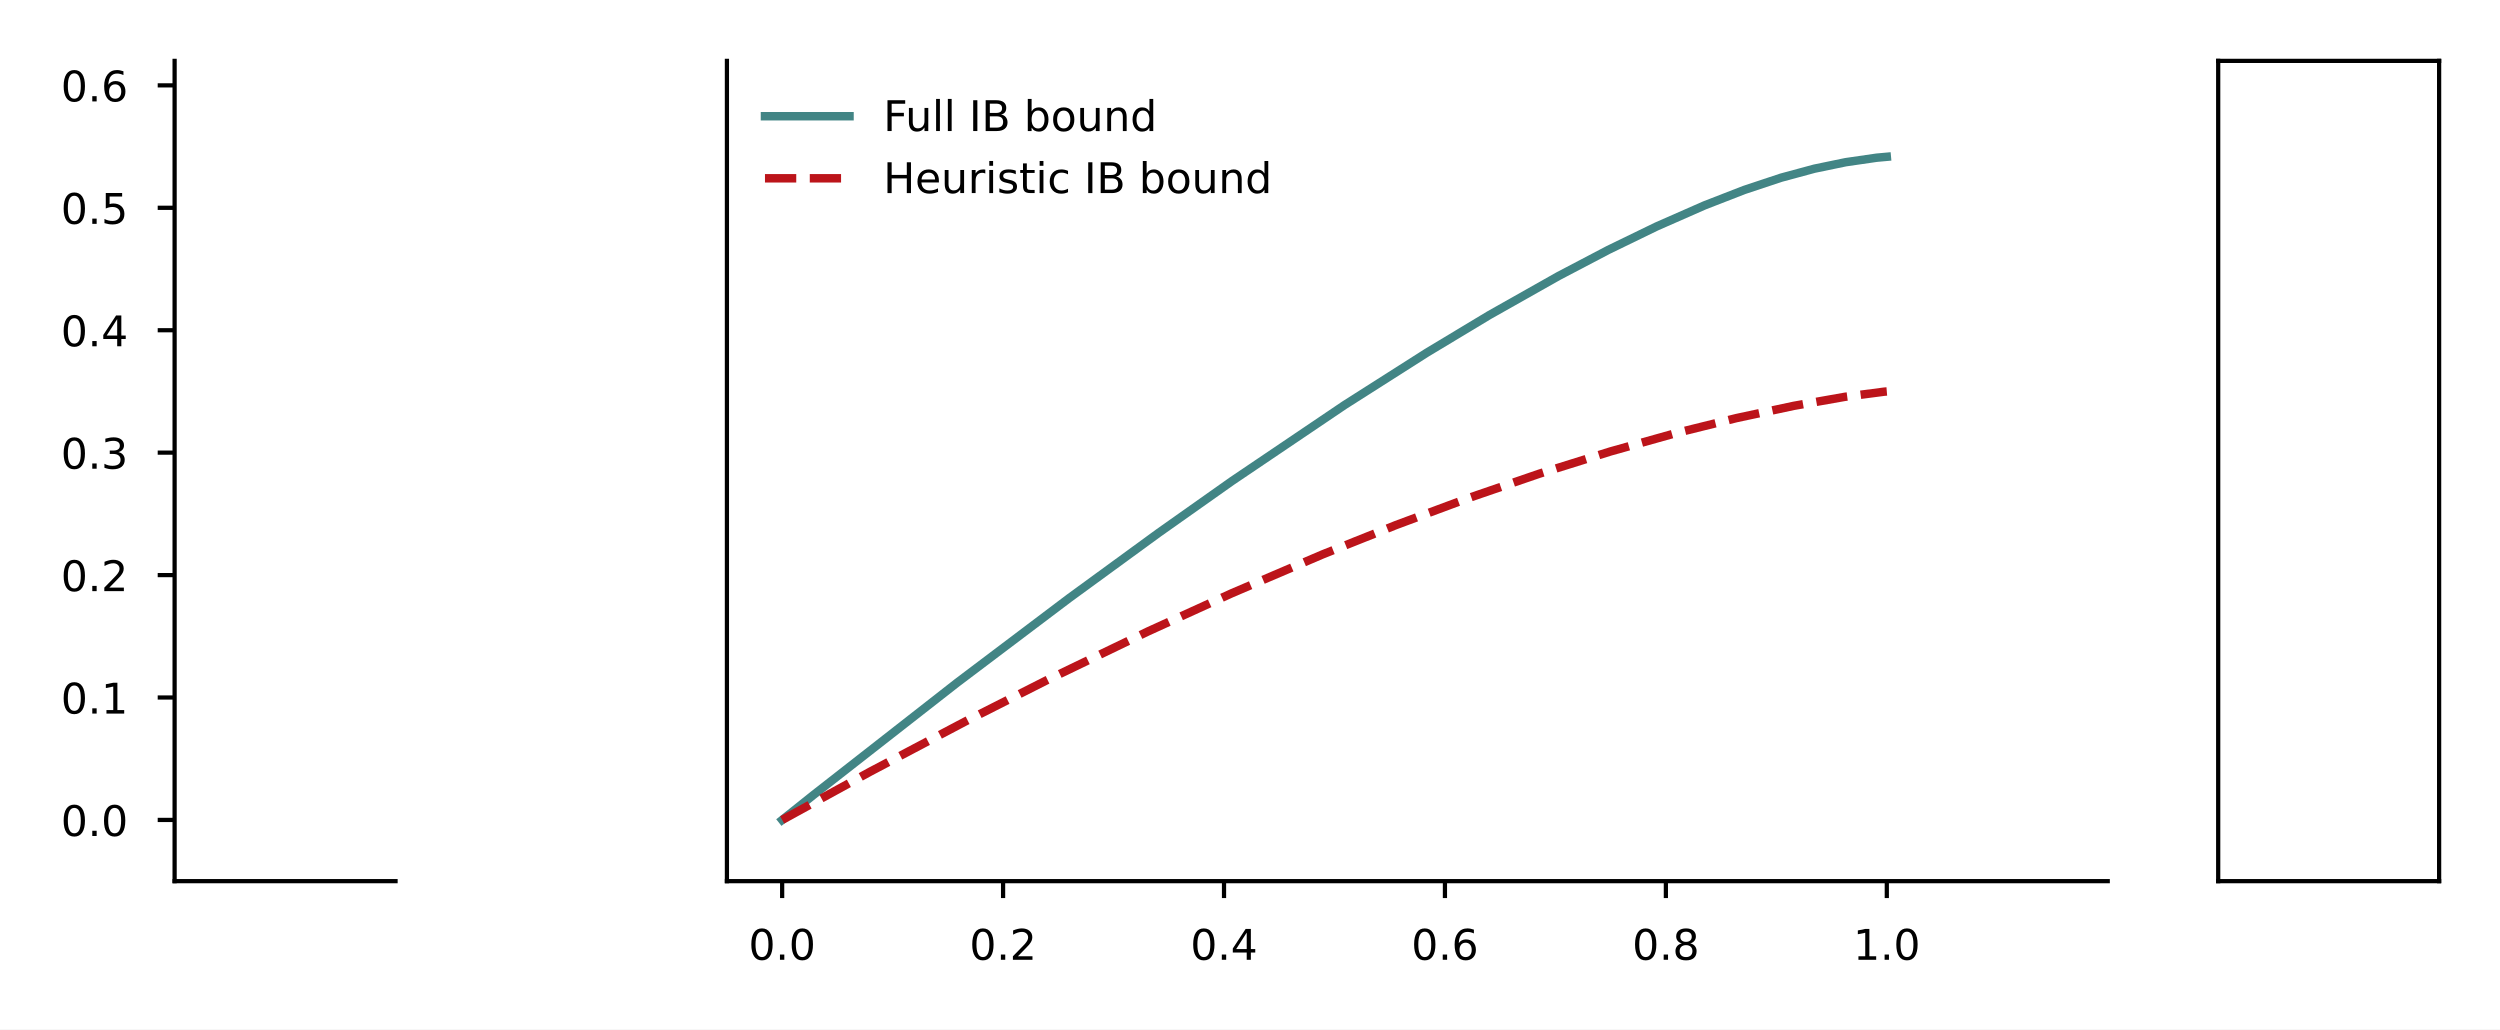
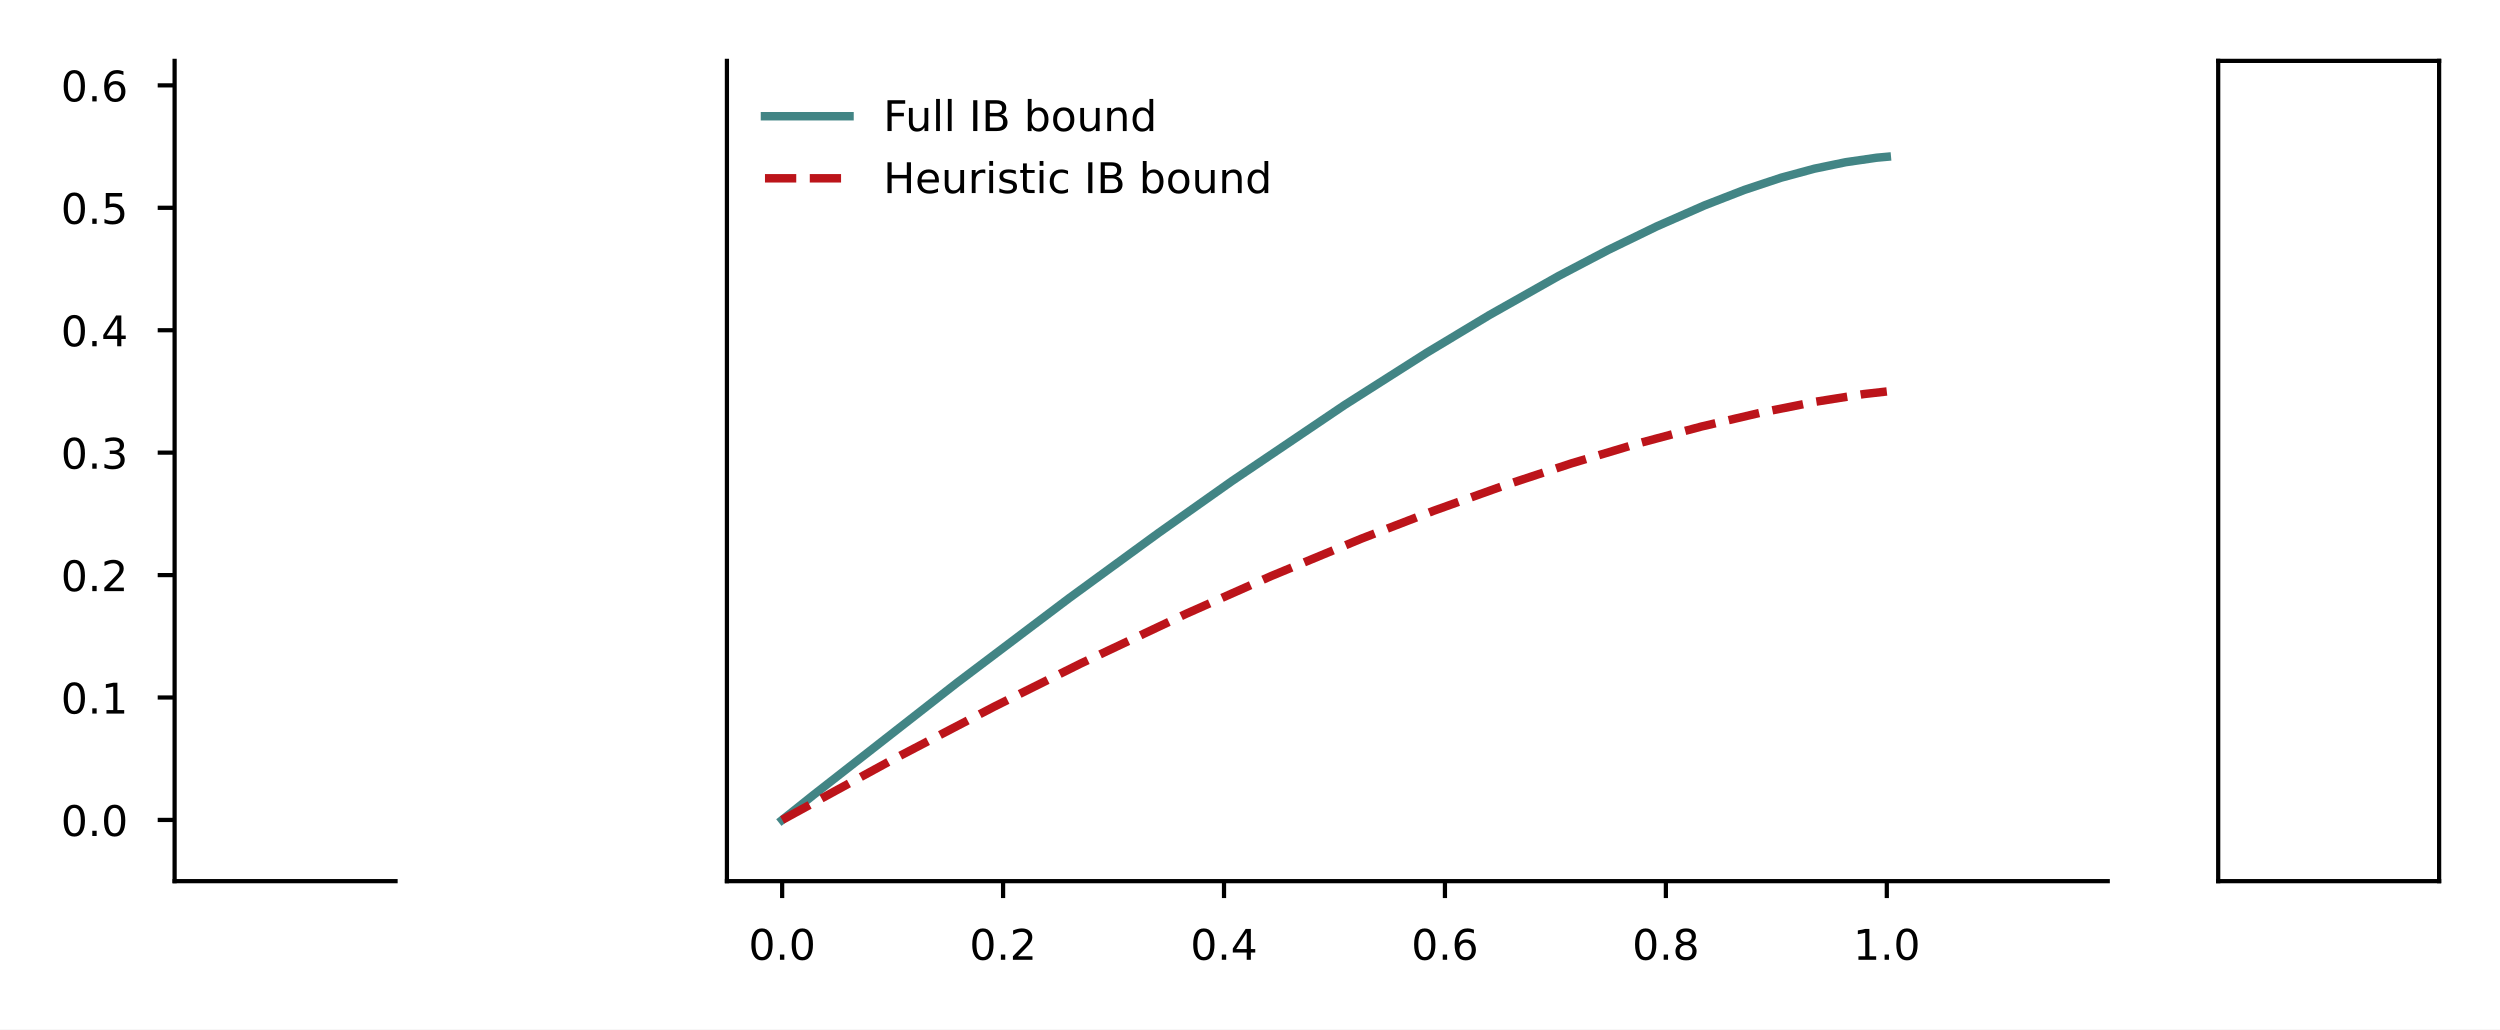
<svg xmlns="http://www.w3.org/2000/svg" xmlns:xlink="http://www.w3.org/1999/xlink" width="295.692pt" height="121.759pt" viewBox="0 0 295.692 121.759" version="1.1">
  <defs>
    <style type="text/css">*{stroke-linejoin: round; stroke-linecap: butt}</style>
  </defs>
  <g id="figure_1">
    <g id="patch_1">
      <path d="M 0 121.759  L 295.692 121.759  L 295.692 -0  L 0 -0  z " style="fill: #ffffff" />
    </g>
    <g id="axes_1">
      <g id="patch_2">
        <path d="M 20.652 104.22  L 46.782 104.22  L 46.782 7.2  L 20.652 7.2  z " style="fill: #ffffff" />
      </g>
      <g id="matplotlib.axis_1" />
      <g id="matplotlib.axis_2">
        <g id="ytick_1">
          <g id="line2d_1">
            <defs>
-               <path id="m78965431b6" d="M 0 0  L -2 0  " style="stroke: #000000; stroke-width: 0.5" />
+               <path id="ma032499162" d="M 0 0  L -2 0  " style="stroke: #000000; stroke-width: 0.5" />
            </defs>
            <g>
-               <use xlink:href="#m78965431b6" x="20.652" y="96.98" style="stroke: #000000; stroke-width: 0.5" />
+               <use xlink:href="#ma032499162" x="20.652" y="96.98" style="stroke: #000000; stroke-width: 0.5" />
            </g>
          </g>
          <g id="text_1">
            <g transform="translate(7.2 98.87931) scale(0.05 -0.05)">
              <defs>
                <path id="DejaVuSans-30" d="M 2034 4250  Q 1547 4250 1301 3770  Q 1056 3291 1056 2328  Q 1056 1369 1301 889  Q 1547 409 2034 409  Q 2525 409 2770 889  Q 3016 1369 3016 2328  Q 3016 3291 2770 3770  Q 2525 4250 2034 4250  z M 2034 4750  Q 2819 4750 3233 4129  Q 3647 3509 3647 2328  Q 3647 1150 3233 529  Q 2819 -91 2034 -91  Q 1250 -91 836 529  Q 422 1150 422 2328  Q 422 3509 836 4129  Q 1250 4750 2034 4750  z " transform="scale(0.015625)" />
                <path id="DejaVuSans-2e" d="M 684 794  L 1344 794  L 1344 0  L 684 0  L 684 794  z " transform="scale(0.015625)" />
              </defs>
              <use xlink:href="#DejaVuSans-30" />
              <use xlink:href="#DejaVuSans-2e" x="63.623" />
              <use xlink:href="#DejaVuSans-30" x="95.41" />
            </g>
          </g>
        </g>
        <g id="ytick_2">
          <g id="line2d_2">
            <g>
-               <use xlink:href="#m78965431b6" x="20.652" y="82.499" style="stroke: #000000; stroke-width: 0.5" />
+               <use xlink:href="#ma032499162" x="20.652" y="82.499" style="stroke: #000000; stroke-width: 0.5" />
            </g>
          </g>
          <g id="text_2">
            <g transform="translate(7.2 84.39871) scale(0.05 -0.05)">
              <defs>
                <path id="DejaVuSans-31" d="M 794 531  L 1825 531  L 1825 4091  L 703 3866  L 703 4441  L 1819 4666  L 2450 4666  L 2450 531  L 3481 531  L 3481 0  L 794 0  L 794 531  z " transform="scale(0.015625)" />
              </defs>
              <use xlink:href="#DejaVuSans-30" />
              <use xlink:href="#DejaVuSans-2e" x="63.623" />
              <use xlink:href="#DejaVuSans-31" x="95.41" />
            </g>
          </g>
        </g>
        <g id="ytick_3">
          <g id="line2d_3">
            <g>
-               <use xlink:href="#m78965431b6" x="20.652" y="68.019" style="stroke: #000000; stroke-width: 0.5" />
+               <use xlink:href="#ma032499162" x="20.652" y="68.019" style="stroke: #000000; stroke-width: 0.5" />
            </g>
          </g>
          <g id="text_3">
            <g transform="translate(7.2 69.91812) scale(0.05 -0.05)">
              <defs>
                <path id="DejaVuSans-32" d="M 1228 531  L 3431 531  L 3431 0  L 469 0  L 469 531  Q 828 903 1448 1529  Q 2069 2156 2228 2338  Q 2531 2678 2651 2914  Q 2772 3150 2772 3378  Q 2772 3750 2511 3984  Q 2250 4219 1831 4219  Q 1534 4219 1204 4116  Q 875 4013 500 3803  L 500 4441  Q 881 4594 1212 4672  Q 1544 4750 1819 4750  Q 2544 4750 2975 4387  Q 3406 4025 3406 3419  Q 3406 3131 3298 2873  Q 3191 2616 2906 2266  Q 2828 2175 2409 1742  Q 1991 1309 1228 531  z " transform="scale(0.015625)" />
              </defs>
              <use xlink:href="#DejaVuSans-30" />
              <use xlink:href="#DejaVuSans-2e" x="63.623" />
              <use xlink:href="#DejaVuSans-32" x="95.41" />
            </g>
          </g>
        </g>
        <g id="ytick_4">
          <g id="line2d_4">
            <g>
-               <use xlink:href="#m78965431b6" x="20.652" y="53.538" style="stroke: #000000; stroke-width: 0.5" />
+               <use xlink:href="#ma032499162" x="20.652" y="53.538" style="stroke: #000000; stroke-width: 0.5" />
            </g>
          </g>
          <g id="text_4">
            <g transform="translate(7.2 55.43752) scale(0.05 -0.05)">
              <defs>
                <path id="DejaVuSans-33" d="M 2597 2516  Q 3050 2419 3304 2112  Q 3559 1806 3559 1356  Q 3559 666 3084 287  Q 2609 -91 1734 -91  Q 1441 -91 1130 -33  Q 819 25 488 141  L 488 750  Q 750 597 1062 519  Q 1375 441 1716 441  Q 2309 441 2620 675  Q 2931 909 2931 1356  Q 2931 1769 2642 2001  Q 2353 2234 1838 2234  L 1294 2234  L 1294 2753  L 1863 2753  Q 2328 2753 2575 2939  Q 2822 3125 2822 3475  Q 2822 3834 2567 4026  Q 2313 4219 1838 4219  Q 1578 4219 1281 4162  Q 984 4106 628 3988  L 628 4550  Q 988 4650 1302 4700  Q 1616 4750 1894 4750  Q 2613 4750 3031 4423  Q 3450 4097 3450 3541  Q 3450 3153 3228 2886  Q 3006 2619 2597 2516  z " transform="scale(0.015625)" />
              </defs>
              <use xlink:href="#DejaVuSans-30" />
              <use xlink:href="#DejaVuSans-2e" x="63.623" />
              <use xlink:href="#DejaVuSans-33" x="95.41" />
            </g>
          </g>
        </g>
        <g id="ytick_5">
          <g id="line2d_5">
            <g>
-               <use xlink:href="#m78965431b6" x="20.652" y="39.057" style="stroke: #000000; stroke-width: 0.5" />
+               <use xlink:href="#ma032499162" x="20.652" y="39.057" style="stroke: #000000; stroke-width: 0.5" />
            </g>
          </g>
          <g id="text_5">
            <g transform="translate(7.2 40.95692) scale(0.05 -0.05)">
              <defs>
                <path id="DejaVuSans-34" d="M 2419 4116  L 825 1625  L 2419 1625  L 2419 4116  z M 2253 4666  L 3047 4666  L 3047 1625  L 3713 1625  L 3713 1100  L 3047 1100  L 3047 0  L 2419 0  L 2419 1100  L 313 1100  L 313 1709  L 2253 4666  z " transform="scale(0.015625)" />
              </defs>
              <use xlink:href="#DejaVuSans-30" />
              <use xlink:href="#DejaVuSans-2e" x="63.623" />
              <use xlink:href="#DejaVuSans-34" x="95.41" />
            </g>
          </g>
        </g>
        <g id="ytick_6">
          <g id="line2d_6">
            <g>
-               <use xlink:href="#m78965431b6" x="20.652" y="24.577" style="stroke: #000000; stroke-width: 0.5" />
+               <use xlink:href="#ma032499162" x="20.652" y="24.577" style="stroke: #000000; stroke-width: 0.5" />
            </g>
          </g>
          <g id="text_6">
            <g transform="translate(7.2 26.47633) scale(0.05 -0.05)">
              <defs>
                <path id="DejaVuSans-35" d="M 691 4666  L 3169 4666  L 3169 4134  L 1269 4134  L 1269 2991  Q 1406 3038 1543 3061  Q 1681 3084 1819 3084  Q 2600 3084 3056 2656  Q 3513 2228 3513 1497  Q 3513 744 3044 326  Q 2575 -91 1722 -91  Q 1428 -91 1123 -41  Q 819 9 494 109  L 494 744  Q 775 591 1075 516  Q 1375 441 1709 441  Q 2250 441 2565 725  Q 2881 1009 2881 1497  Q 2881 1984 2565 2268  Q 2250 2553 1709 2553  Q 1456 2553 1204 2497  Q 953 2441 691 2322  L 691 4666  z " transform="scale(0.015625)" />
              </defs>
              <use xlink:href="#DejaVuSans-30" />
              <use xlink:href="#DejaVuSans-2e" x="63.623" />
              <use xlink:href="#DejaVuSans-35" x="95.41" />
            </g>
          </g>
        </g>
        <g id="ytick_7">
          <g id="line2d_7">
            <g>
-               <use xlink:href="#m78965431b6" x="20.652" y="10.096" style="stroke: #000000; stroke-width: 0.5" />
+               <use xlink:href="#ma032499162" x="20.652" y="10.096" style="stroke: #000000; stroke-width: 0.5" />
            </g>
          </g>
          <g id="text_7">
            <g transform="translate(7.2 11.99573) scale(0.05 -0.05)">
              <defs>
                <path id="DejaVuSans-36" d="M 2113 2584  Q 1688 2584 1439 2293  Q 1191 2003 1191 1497  Q 1191 994 1439 701  Q 1688 409 2113 409  Q 2538 409 2786 701  Q 3034 994 3034 1497  Q 3034 2003 2786 2293  Q 2538 2584 2113 2584  z M 3366 4563  L 3366 3988  Q 3128 4100 2886 4159  Q 2644 4219 2406 4219  Q 1781 4219 1451 3797  Q 1122 3375 1075 2522  Q 1259 2794 1537 2939  Q 1816 3084 2150 3084  Q 2853 3084 3261 2657  Q 3669 2231 3669 1497  Q 3669 778 3244 343  Q 2819 -91 2113 -91  Q 1303 -91 875 529  Q 447 1150 447 2328  Q 447 3434 972 4092  Q 1497 4750 2381 4750  Q 2619 4750 2861 4703  Q 3103 4656 3366 4563  z " transform="scale(0.015625)" />
              </defs>
              <use xlink:href="#DejaVuSans-30" />
              <use xlink:href="#DejaVuSans-2e" x="63.623" />
              <use xlink:href="#DejaVuSans-36" x="95.41" />
            </g>
          </g>
        </g>
      </g>
      <g id="patch_3">
        <path d="M 20.652 104.22  L 20.652 7.2  " style="fill: none; stroke: #000000; stroke-width: 0.5; stroke-linejoin: miter; stroke-linecap: square" />
      </g>
      <g id="patch_4">
        <path d="M 20.652 104.22  L 46.782 104.22  " style="fill: none; stroke: #000000; stroke-width: 0.5; stroke-linejoin: miter; stroke-linecap: square" />
      </g>
    </g>
    <g id="axes_2">
      <g id="patch_5">
        <path d="M 85.978 104.22  L 249.295 104.22  L 249.295 7.2  L 85.978 7.2  z " style="fill: #ffffff" />
      </g>
      <g id="matplotlib.axis_3">
        <g id="xtick_1">
          <g id="line2d_8">
            <defs>
-               <path id="md087a19caf" d="M 0 0  L 0 2  " style="stroke: #000000; stroke-width: 0.5" />
+               <path id="m670ba4243e" d="M 0 0  L 0 2  " style="stroke: #000000; stroke-width: 0.5" />
            </defs>
            <g>
-               <use xlink:href="#md087a19caf" x="92.511" y="104.22" style="stroke: #000000; stroke-width: 0.5" />
+               <use xlink:href="#m670ba4243e" x="92.511" y="104.22" style="stroke: #000000; stroke-width: 0.5" />
            </g>
          </g>
          <g id="text_8">
            <g transform="translate(88.53529 113.5192) scale(0.05 -0.05)">
              <use xlink:href="#DejaVuSans-30" />
              <use xlink:href="#DejaVuSans-2e" x="63.623" />
              <use xlink:href="#DejaVuSans-30" x="95.41" />
            </g>
          </g>
        </g>
        <g id="xtick_2">
          <g id="line2d_9">
            <g>
-               <use xlink:href="#md087a19caf" x="118.642" y="104.22" style="stroke: #000000; stroke-width: 0.5" />
+               <use xlink:href="#m670ba4243e" x="118.642" y="104.22" style="stroke: #000000; stroke-width: 0.5" />
            </g>
          </g>
          <g id="text_9">
            <g transform="translate(114.666 113.5192) scale(0.05 -0.05)">
              <use xlink:href="#DejaVuSans-30" />
              <use xlink:href="#DejaVuSans-2e" x="63.623" />
              <use xlink:href="#DejaVuSans-32" x="95.41" />
            </g>
          </g>
        </g>
        <g id="xtick_3">
          <g id="line2d_10">
            <g>
-               <use xlink:href="#md087a19caf" x="144.773" y="104.22" style="stroke: #000000; stroke-width: 0.5" />
+               <use xlink:href="#m670ba4243e" x="144.773" y="104.22" style="stroke: #000000; stroke-width: 0.5" />
            </g>
          </g>
          <g id="text_10">
            <g transform="translate(140.7968 113.5192) scale(0.05 -0.05)">
              <use xlink:href="#DejaVuSans-30" />
              <use xlink:href="#DejaVuSans-2e" x="63.623" />
              <use xlink:href="#DejaVuSans-34" x="95.41" />
            </g>
          </g>
        </g>
        <g id="xtick_4">
          <g id="line2d_11">
            <g>
-               <use xlink:href="#md087a19caf" x="170.903" y="104.22" style="stroke: #000000; stroke-width: 0.5" />
+               <use xlink:href="#m670ba4243e" x="170.903" y="104.22" style="stroke: #000000; stroke-width: 0.5" />
            </g>
          </g>
          <g id="text_11">
            <g transform="translate(166.9275 113.5192) scale(0.05 -0.05)">
              <use xlink:href="#DejaVuSans-30" />
              <use xlink:href="#DejaVuSans-2e" x="63.623" />
              <use xlink:href="#DejaVuSans-36" x="95.41" />
            </g>
          </g>
        </g>
        <g id="xtick_5">
          <g id="line2d_12">
            <g>
-               <use xlink:href="#md087a19caf" x="197.034" y="104.22" style="stroke: #000000; stroke-width: 0.5" />
+               <use xlink:href="#m670ba4243e" x="197.034" y="104.22" style="stroke: #000000; stroke-width: 0.5" />
            </g>
          </g>
          <g id="text_12">
            <g transform="translate(193.0582 113.5192) scale(0.05 -0.05)">
              <defs>
                <path id="DejaVuSans-38" d="M 2034 2216  Q 1584 2216 1326 1975  Q 1069 1734 1069 1313  Q 1069 891 1326 650  Q 1584 409 2034 409  Q 2484 409 2743 651  Q 3003 894 3003 1313  Q 3003 1734 2745 1975  Q 2488 2216 2034 2216  z M 1403 2484  Q 997 2584 770 2862  Q 544 3141 544 3541  Q 544 4100 942 4425  Q 1341 4750 2034 4750  Q 2731 4750 3128 4425  Q 3525 4100 3525 3541  Q 3525 3141 3298 2862  Q 3072 2584 2669 2484  Q 3125 2378 3379 2068  Q 3634 1759 3634 1313  Q 3634 634 3220 271  Q 2806 -91 2034 -91  Q 1263 -91 848 271  Q 434 634 434 1313  Q 434 1759 690 2068  Q 947 2378 1403 2484  z M 1172 3481  Q 1172 3119 1398 2916  Q 1625 2713 2034 2713  Q 2441 2713 2670 2916  Q 2900 3119 2900 3481  Q 2900 3844 2670 4047  Q 2441 4250 2034 4250  Q 1625 4250 1398 4047  Q 1172 3844 1172 3481  z " transform="scale(0.015625)" />
              </defs>
              <use xlink:href="#DejaVuSans-30" />
              <use xlink:href="#DejaVuSans-2e" x="63.623" />
              <use xlink:href="#DejaVuSans-38" x="95.41" />
            </g>
          </g>
        </g>
        <g id="xtick_6">
          <g id="line2d_13">
            <g>
-               <use xlink:href="#md087a19caf" x="223.165" y="104.22" style="stroke: #000000; stroke-width: 0.5" />
+               <use xlink:href="#m670ba4243e" x="223.165" y="104.22" style="stroke: #000000; stroke-width: 0.5" />
            </g>
          </g>
          <g id="text_13">
            <g transform="translate(219.189 113.5192) scale(0.05 -0.05)">
              <use xlink:href="#DejaVuSans-31" />
              <use xlink:href="#DejaVuSans-2e" x="63.623" />
              <use xlink:href="#DejaVuSans-30" x="95.41" />
            </g>
          </g>
        </g>
      </g>
      <g id="matplotlib.axis_4" />
      <g id="line2d_14">
-         <path d="M 92.511 96.98  L 92.511 96.98  L 96.241 94.005  L 113.213 80.742  L 126.444 70.756  L 137.041 63.024  L 145.712 56.898  L 159.032 47.905  L 168.754 41.719  L 176.131 37.279  L 184.321 32.656  L 190.249 29.546  L 195.936 26.785  L 201.615 24.289  L 206.299 22.469  L 210.68 21.012  L 214.612 19.949  L 218.301 19.185  L 221.955 18.654  L 223.165 18.544  L 223.165 18.544  " clip-path="url(#p35d0360cce)" style="fill: none; stroke: #428585; stroke-linecap: square" />
+         <path d="M 92.511 96.98  L 92.511 96.98  L 96.241 94.005  L 113.213 80.742  L 126.444 70.756  L 137.041 63.024  L 145.712 56.898  L 159.032 47.905  L 168.754 41.719  L 176.131 37.279  L 184.321 32.656  L 190.249 29.546  L 195.936 26.785  L 201.615 24.289  L 206.299 22.469  L 210.68 21.012  L 214.612 19.949  L 218.301 19.185  L 221.955 18.654  L 223.165 18.544  L 223.165 18.544  " clip-path="url(#p2158c1237c)" style="fill: none; stroke: #428585; stroke-linecap: square" />
      </g>
      <g id="line2d_15">
-         <path d="M 92.511 96.98  L 92.511 96.98  L 102.918 91.273  L 114.149 85.345  L 123.754 80.481  L 135.808 74.669  L 145.707 70.161  L 156.441 65.569  L 165.101 62.107  L 173.82 58.861  L 182.074 56.026  L 190.496 53.392  L 198.257 51.216  L 205.393 49.448  L 212.156 48.003  L 218.197 46.936  L 222.868 46.325  L 223.165 46.301  L 223.165 46.301  " clip-path="url(#p35d0360cce)" style="fill: none; stroke-dasharray: 3.7,1.6; stroke-dashoffset: 0; stroke: #bc141a" />
+         <path d="M 92.511 96.98  L 92.511 96.98  L 105.379 89.953  L 117.601 83.574  L 127.8 78.492  L 140.3 72.592  L 150.341 68.139  L 161.029 63.707  L 169.52 60.43  L 177.971 57.405  L 185.894 54.797  L 193.911 52.404  L 201.235 50.45  L 208.307 48.796  L 214.785 47.509  L 220.429 46.611  L 223.165 46.301  L 223.165 46.301  " clip-path="url(#p2158c1237c)" style="fill: none; stroke-dasharray: 3.7,1.6; stroke-dashoffset: 0; stroke: #bc141a" />
      </g>
      <g id="patch_6">
        <path d="M 85.978 104.22  L 85.978 7.2  " style="fill: none; stroke: #000000; stroke-width: 0.5; stroke-linejoin: miter; stroke-linecap: square" />
      </g>
      <g id="patch_7">
        <path d="M 85.978 104.22  L 249.295 104.22  " style="fill: none; stroke: #000000; stroke-width: 0.5; stroke-linejoin: miter; stroke-linecap: square" />
      </g>
      <g id="legend_1">
        <g id="line2d_16">
          <path d="M 90.478 13.749  L 95.478 13.749  L 100.478 13.749  " style="fill: none; stroke: #428585; stroke-linecap: square" />
        </g>
        <g id="text_14">
          <g transform="translate(104.4784 15.49922) scale(0.05 -0.05)">
            <defs>
              <path id="DejaVuSans-46" d="M 628 4666  L 3309 4666  L 3309 4134  L 1259 4134  L 1259 2759  L 3109 2759  L 3109 2228  L 1259 2228  L 1259 0  L 628 0  L 628 4666  z " transform="scale(0.015625)" />
              <path id="DejaVuSans-75" d="M 544 1381  L 544 3500  L 1119 3500  L 1119 1403  Q 1119 906 1312 657  Q 1506 409 1894 409  Q 2359 409 2629 706  Q 2900 1003 2900 1516  L 2900 3500  L 3475 3500  L 3475 0  L 2900 0  L 2900 538  Q 2691 219 2414 64  Q 2138 -91 1772 -91  Q 1169 -91 856 284  Q 544 659 544 1381  z M 1991 3584  L 1991 3584  z " transform="scale(0.015625)" />
              <path id="DejaVuSans-6c" d="M 603 4863  L 1178 4863  L 1178 0  L 603 0  L 603 4863  z " transform="scale(0.015625)" />
              <path id="DejaVuSans-20" transform="scale(0.015625)" />
              <path id="DejaVuSans-49" d="M 628 4666  L 1259 4666  L 1259 0  L 628 0  L 628 4666  z " transform="scale(0.015625)" />
              <path id="DejaVuSans-42" d="M 1259 2228  L 1259 519  L 2272 519  Q 2781 519 3026 730  Q 3272 941 3272 1375  Q 3272 1813 3026 2020  Q 2781 2228 2272 2228  L 1259 2228  z M 1259 4147  L 1259 2741  L 2194 2741  Q 2656 2741 2882 2914  Q 3109 3088 3109 3444  Q 3109 3797 2882 3972  Q 2656 4147 2194 4147  L 1259 4147  z M 628 4666  L 2241 4666  Q 2963 4666 3353 4366  Q 3744 4066 3744 3513  Q 3744 3084 3544 2831  Q 3344 2578 2956 2516  Q 3422 2416 3680 2098  Q 3938 1781 3938 1306  Q 3938 681 3513 340  Q 3088 0 2303 0  L 628 0  L 628 4666  z " transform="scale(0.015625)" />
              <path id="DejaVuSans-62" d="M 3116 1747  Q 3116 2381 2855 2742  Q 2594 3103 2138 3103  Q 1681 3103 1420 2742  Q 1159 2381 1159 1747  Q 1159 1113 1420 752  Q 1681 391 2138 391  Q 2594 391 2855 752  Q 3116 1113 3116 1747  z M 1159 2969  Q 1341 3281 1617 3432  Q 1894 3584 2278 3584  Q 2916 3584 3314 3078  Q 3713 2572 3713 1747  Q 3713 922 3314 415  Q 2916 -91 2278 -91  Q 1894 -91 1617 61  Q 1341 213 1159 525  L 1159 0  L 581 0  L 581 4863  L 1159 4863  L 1159 2969  z " transform="scale(0.015625)" />
              <path id="DejaVuSans-6f" d="M 1959 3097  Q 1497 3097 1228 2736  Q 959 2375 959 1747  Q 959 1119 1226 758  Q 1494 397 1959 397  Q 2419 397 2687 759  Q 2956 1122 2956 1747  Q 2956 2369 2687 2733  Q 2419 3097 1959 3097  z M 1959 3584  Q 2709 3584 3137 3096  Q 3566 2609 3566 1747  Q 3566 888 3137 398  Q 2709 -91 1959 -91  Q 1206 -91 779 398  Q 353 888 353 1747  Q 353 2609 779 3096  Q 1206 3584 1959 3584  z " transform="scale(0.015625)" />
              <path id="DejaVuSans-6e" d="M 3513 2113  L 3513 0  L 2938 0  L 2938 2094  Q 2938 2591 2744 2837  Q 2550 3084 2163 3084  Q 1697 3084 1428 2787  Q 1159 2491 1159 1978  L 1159 0  L 581 0  L 581 3500  L 1159 3500  L 1159 2956  Q 1366 3272 1645 3428  Q 1925 3584 2291 3584  Q 2894 3584 3203 3211  Q 3513 2838 3513 2113  z " transform="scale(0.015625)" />
              <path id="DejaVuSans-64" d="M 2906 2969  L 2906 4863  L 3481 4863  L 3481 0  L 2906 0  L 2906 525  Q 2725 213 2448 61  Q 2172 -91 1784 -91  Q 1150 -91 751 415  Q 353 922 353 1747  Q 353 2572 751 3078  Q 1150 3584 1784 3584  Q 2172 3584 2448 3432  Q 2725 3281 2906 2969  z M 947 1747  Q 947 1113 1208 752  Q 1469 391 1925 391  Q 2381 391 2643 752  Q 2906 1113 2906 1747  Q 2906 2381 2643 2742  Q 2381 3103 1925 3103  Q 1469 3103 1208 2742  Q 947 2381 947 1747  z " transform="scale(0.015625)" />
            </defs>
            <use xlink:href="#DejaVuSans-46" />
            <use xlink:href="#DejaVuSans-75" x="52.02" />
            <use xlink:href="#DejaVuSans-6c" x="115.398" />
            <use xlink:href="#DejaVuSans-6c" x="143.182" />
            <use xlink:href="#DejaVuSans-20" x="170.965" />
            <use xlink:href="#DejaVuSans-49" x="202.752" />
            <use xlink:href="#DejaVuSans-42" x="232.244" />
            <use xlink:href="#DejaVuSans-20" x="300.848" />
            <use xlink:href="#DejaVuSans-62" x="332.635" />
            <use xlink:href="#DejaVuSans-6f" x="396.111" />
            <use xlink:href="#DejaVuSans-75" x="457.293" />
            <use xlink:href="#DejaVuSans-6e" x="520.672" />
            <use xlink:href="#DejaVuSans-64" x="584.051" />
          </g>
        </g>
        <g id="line2d_17">
          <path d="M 90.478 21.088  L 95.478 21.088  L 100.478 21.088  " style="fill: none; stroke-dasharray: 3.7,1.6; stroke-dashoffset: 0; stroke: #bc141a" />
        </g>
        <g id="text_15">
          <g transform="translate(104.4784 22.83828) scale(0.05 -0.05)">
            <defs>
              <path id="DejaVuSans-48" d="M 628 4666  L 1259 4666  L 1259 2753  L 3553 2753  L 3553 4666  L 4184 4666  L 4184 0  L 3553 0  L 3553 2222  L 1259 2222  L 1259 0  L 628 0  L 628 4666  z " transform="scale(0.015625)" />
              <path id="DejaVuSans-65" d="M 3597 1894  L 3597 1613  L 953 1613  Q 991 1019 1311 708  Q 1631 397 2203 397  Q 2534 397 2845 478  Q 3156 559 3463 722  L 3463 178  Q 3153 47 2828 -22  Q 2503 -91 2169 -91  Q 1331 -91 842 396  Q 353 884 353 1716  Q 353 2575 817 3079  Q 1281 3584 2069 3584  Q 2775 3584 3186 3129  Q 3597 2675 3597 1894  z M 3022 2063  Q 3016 2534 2758 2815  Q 2500 3097 2075 3097  Q 1594 3097 1305 2825  Q 1016 2553 972 2059  L 3022 2063  z " transform="scale(0.015625)" />
              <path id="DejaVuSans-72" d="M 2631 2963  Q 2534 3019 2420 3045  Q 2306 3072 2169 3072  Q 1681 3072 1420 2755  Q 1159 2438 1159 1844  L 1159 0  L 581 0  L 581 3500  L 1159 3500  L 1159 2956  Q 1341 3275 1631 3429  Q 1922 3584 2338 3584  Q 2397 3584 2469 3576  Q 2541 3569 2628 3553  L 2631 2963  z " transform="scale(0.015625)" />
              <path id="DejaVuSans-69" d="M 603 3500  L 1178 3500  L 1178 0  L 603 0  L 603 3500  z M 603 4863  L 1178 4863  L 1178 4134  L 603 4134  L 603 4863  z " transform="scale(0.015625)" />
              <path id="DejaVuSans-73" d="M 2834 3397  L 2834 2853  Q 2591 2978 2328 3040  Q 2066 3103 1784 3103  Q 1356 3103 1142 2972  Q 928 2841 928 2578  Q 928 2378 1081 2264  Q 1234 2150 1697 2047  L 1894 2003  Q 2506 1872 2764 1633  Q 3022 1394 3022 966  Q 3022 478 2636 193  Q 2250 -91 1575 -91  Q 1294 -91 989 -36  Q 684 19 347 128  L 347 722  Q 666 556 975 473  Q 1284 391 1588 391  Q 1994 391 2212 530  Q 2431 669 2431 922  Q 2431 1156 2273 1281  Q 2116 1406 1581 1522  L 1381 1569  Q 847 1681 609 1914  Q 372 2147 372 2553  Q 372 3047 722 3315  Q 1072 3584 1716 3584  Q 2034 3584 2315 3537  Q 2597 3491 2834 3397  z " transform="scale(0.015625)" />
              <path id="DejaVuSans-74" d="M 1172 4494  L 1172 3500  L 2356 3500  L 2356 3053  L 1172 3053  L 1172 1153  Q 1172 725 1289 603  Q 1406 481 1766 481  L 2356 481  L 2356 0  L 1766 0  Q 1100 0 847 248  Q 594 497 594 1153  L 594 3053  L 172 3053  L 172 3500  L 594 3500  L 594 4494  L 1172 4494  z " transform="scale(0.015625)" />
              <path id="DejaVuSans-63" d="M 3122 3366  L 3122 2828  Q 2878 2963 2633 3030  Q 2388 3097 2138 3097  Q 1578 3097 1268 2742  Q 959 2388 959 1747  Q 959 1106 1268 751  Q 1578 397 2138 397  Q 2388 397 2633 464  Q 2878 531 3122 666  L 3122 134  Q 2881 22 2623 -34  Q 2366 -91 2075 -91  Q 1284 -91 818 406  Q 353 903 353 1747  Q 353 2603 823 3093  Q 1294 3584 2113 3584  Q 2378 3584 2631 3529  Q 2884 3475 3122 3366  z " transform="scale(0.015625)" />
            </defs>
            <use xlink:href="#DejaVuSans-48" />
            <use xlink:href="#DejaVuSans-65" x="75.195" />
            <use xlink:href="#DejaVuSans-75" x="136.719" />
            <use xlink:href="#DejaVuSans-72" x="200.098" />
            <use xlink:href="#DejaVuSans-69" x="241.211" />
            <use xlink:href="#DejaVuSans-73" x="268.994" />
            <use xlink:href="#DejaVuSans-74" x="321.094" />
            <use xlink:href="#DejaVuSans-69" x="360.303" />
            <use xlink:href="#DejaVuSans-63" x="388.086" />
            <use xlink:href="#DejaVuSans-20" x="443.066" />
            <use xlink:href="#DejaVuSans-49" x="474.854" />
            <use xlink:href="#DejaVuSans-42" x="504.346" />
            <use xlink:href="#DejaVuSans-20" x="572.949" />
            <use xlink:href="#DejaVuSans-62" x="604.736" />
            <use xlink:href="#DejaVuSans-6f" x="668.213" />
            <use xlink:href="#DejaVuSans-75" x="729.395" />
            <use xlink:href="#DejaVuSans-6e" x="792.773" />
            <use xlink:href="#DejaVuSans-64" x="856.152" />
          </g>
        </g>
      </g>
    </g>
    <g id="axes_3">
      <g id="patch_8">
        <path d="M 262.361 104.22  L 288.492 104.22  L 288.492 7.2  L 262.361 7.2  z " style="fill: #ffffff" />
      </g>
      <g id="matplotlib.axis_5" />
      <g id="matplotlib.axis_6" />
      <g id="patch_9">
        <path d="M 262.361 104.22  L 262.361 7.2  " style="fill: none; stroke: #000000; stroke-width: 0.5; stroke-linejoin: miter; stroke-linecap: square" />
      </g>
      <g id="patch_10">
        <path d="M 288.492 104.22  L 288.492 7.2  " style="fill: none; stroke: #000000; stroke-width: 0.5; stroke-linejoin: miter; stroke-linecap: square" />
      </g>
      <g id="patch_11">
        <path d="M 262.361 104.22  L 288.492 104.22  " style="fill: none; stroke: #000000; stroke-width: 0.5; stroke-linejoin: miter; stroke-linecap: square" />
      </g>
      <g id="patch_12">
        <path d="M 262.361 7.2  L 288.492 7.2  " style="fill: none; stroke: #000000; stroke-width: 0.5; stroke-linejoin: miter; stroke-linecap: square" />
      </g>
    </g>
  </g>
  <defs>
-     <clipPath id="p35d0360cce">
+     <clipPath id="p2158c1237c">
      <rect x="85.978" y="7.2" width="163.317" height="97.02" />
    </clipPath>
  </defs>
</svg>
